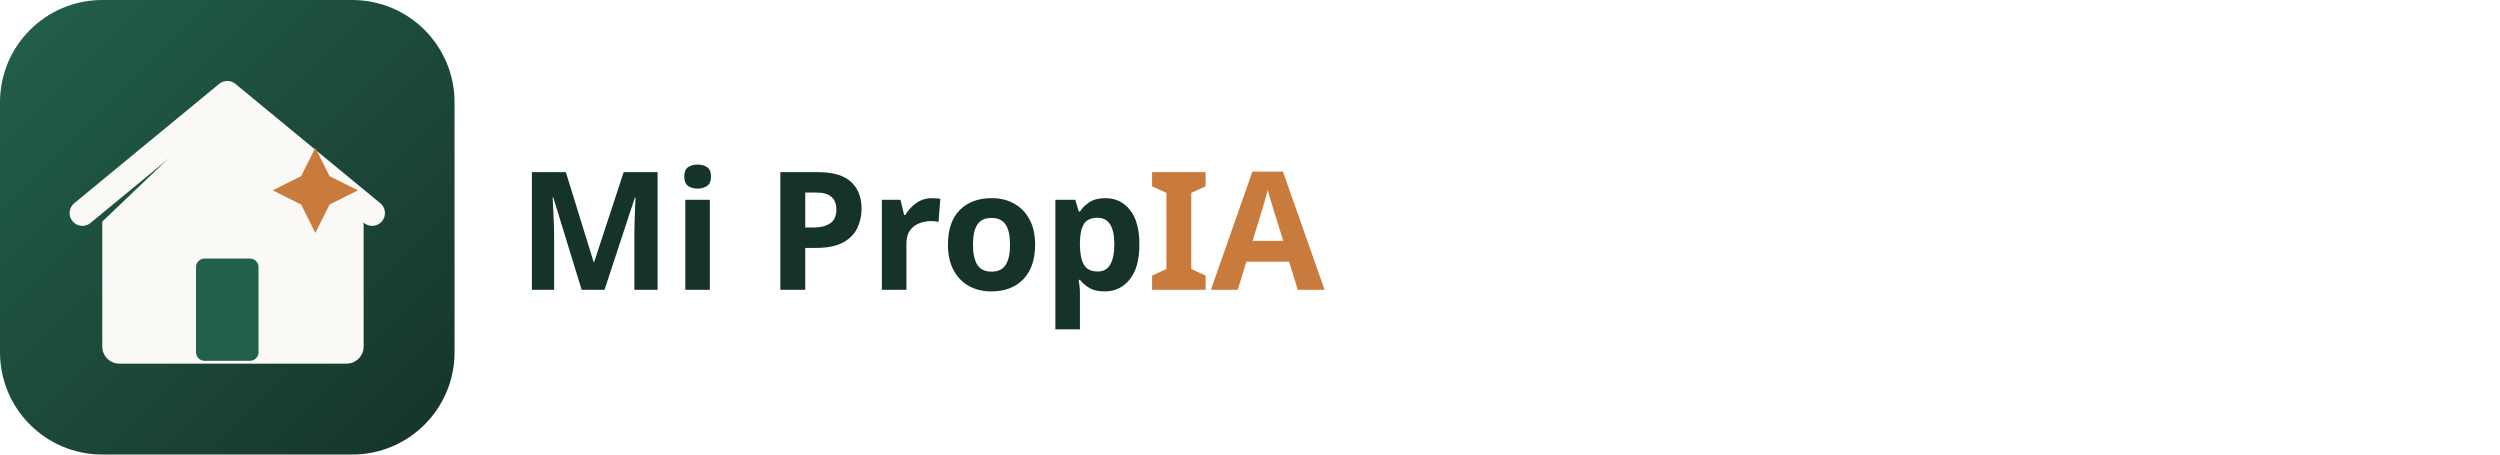
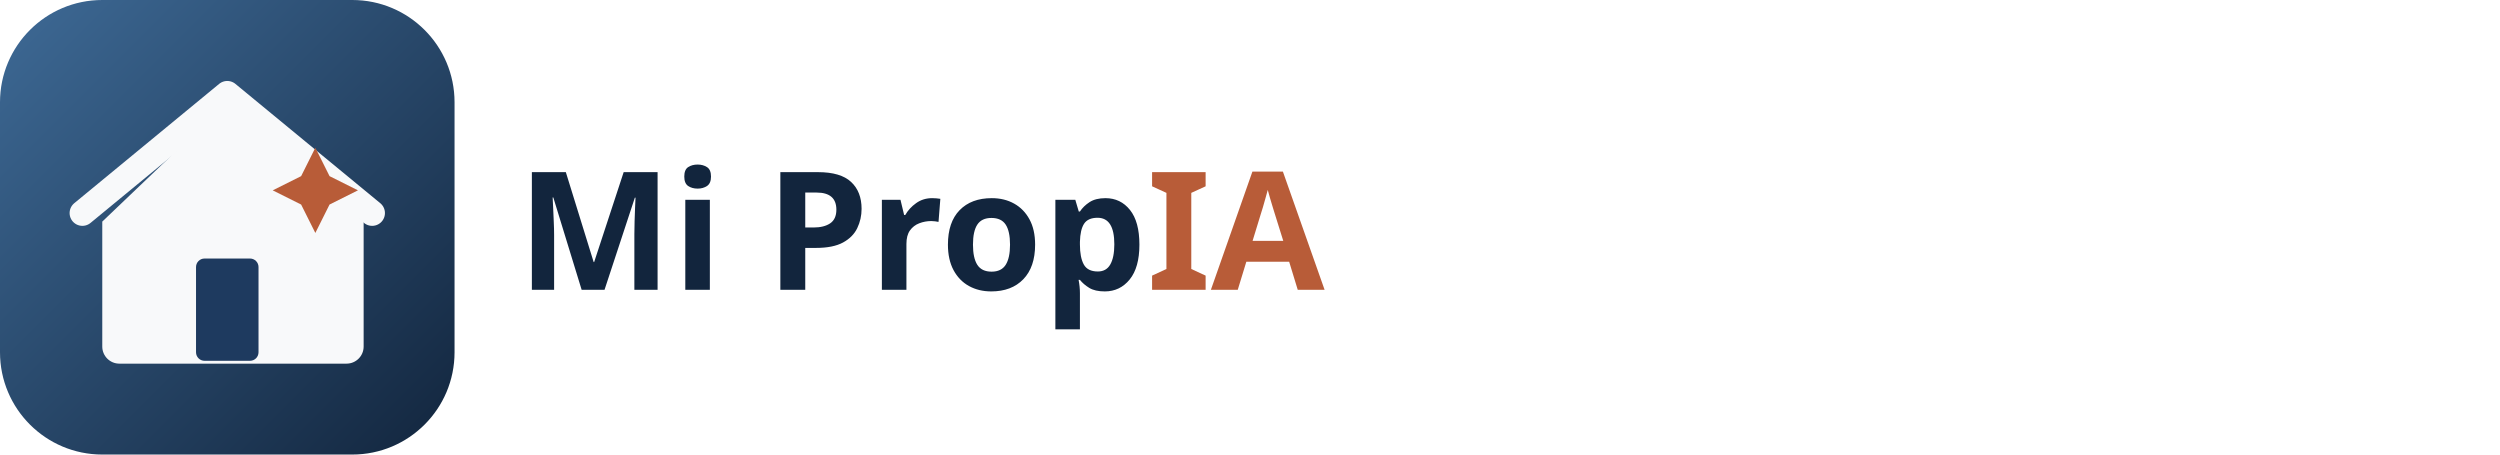
<svg xmlns="http://www.w3.org/2000/svg" width="880" height="160" viewBox="0 0 880 160">
  <defs>
    <linearGradient id="bg2" x1="0" y1="0" x2="160" y2="160" gradientUnits="userSpaceOnUse">
-       <stop offset="0" stop-color="#22604C" />
-       <stop offset="1" stop-color="#163329" />
+       <stop offset="0" stop-color="#3E6A96" />
+       <stop offset="1" stop-color="#12253D" />
    </linearGradient>
  </defs>
  <rect x="0" y="0" width="160" height="160" rx="36" fill="url(#bg2)" />
-   <path d="M80 36 L128 78 V122 C128 125.3 125.3 128 122 128 H42 C38.7 128 36 125.3 36 122 V78 Z" fill="#FBF9F6" />
-   <path d="M29 75 L80 33 L131 75" stroke="#FBF9F6" stroke-width="9" stroke-linecap="round" stroke-linejoin="round" fill="none" />
-   <rect x="69" y="91" width="22" height="36" rx="3" fill="#22604C" />
-   <path d="M111 52 L116 62 L126 67 L116 72 L111 82 L106 72 L96 67 L106 62 Z" fill="#C97B3D" />
-   <text x="182" y="102" font-family="'Poppins', 'Segoe UI', sans-serif" font-size="58" font-weight="700" fill="#163329">Mi Prop<tspan fill="#C97B3D">IA</tspan>
+   <path d="M80 36 L128 78 V122 C128 125.3 125.3 128 122 128 H42 C38.7 128 36 125.3 36 122 V78 Z" fill="#F8F9FA" />
+   <path d="M29 75 L80 33 L131 75" stroke="#F8F9FA" stroke-width="9" stroke-linecap="round" stroke-linejoin="round" fill="none" />
+   <rect x="69" y="91" width="22" height="36" rx="3" fill="#1E3A5F" />
+   <path d="M111 52 L116 62 L126 67 L116 72 L111 82 L106 72 L96 67 L106 62 Z" fill="#B85C38" />
+   <text x="182" y="102" font-family="'Poppins', 'Segoe UI', sans-serif" font-size="58" font-weight="700" fill="#12253D">Mi Prop<tspan fill="#B85C38">IA</tspan>
  </text>
</svg>
